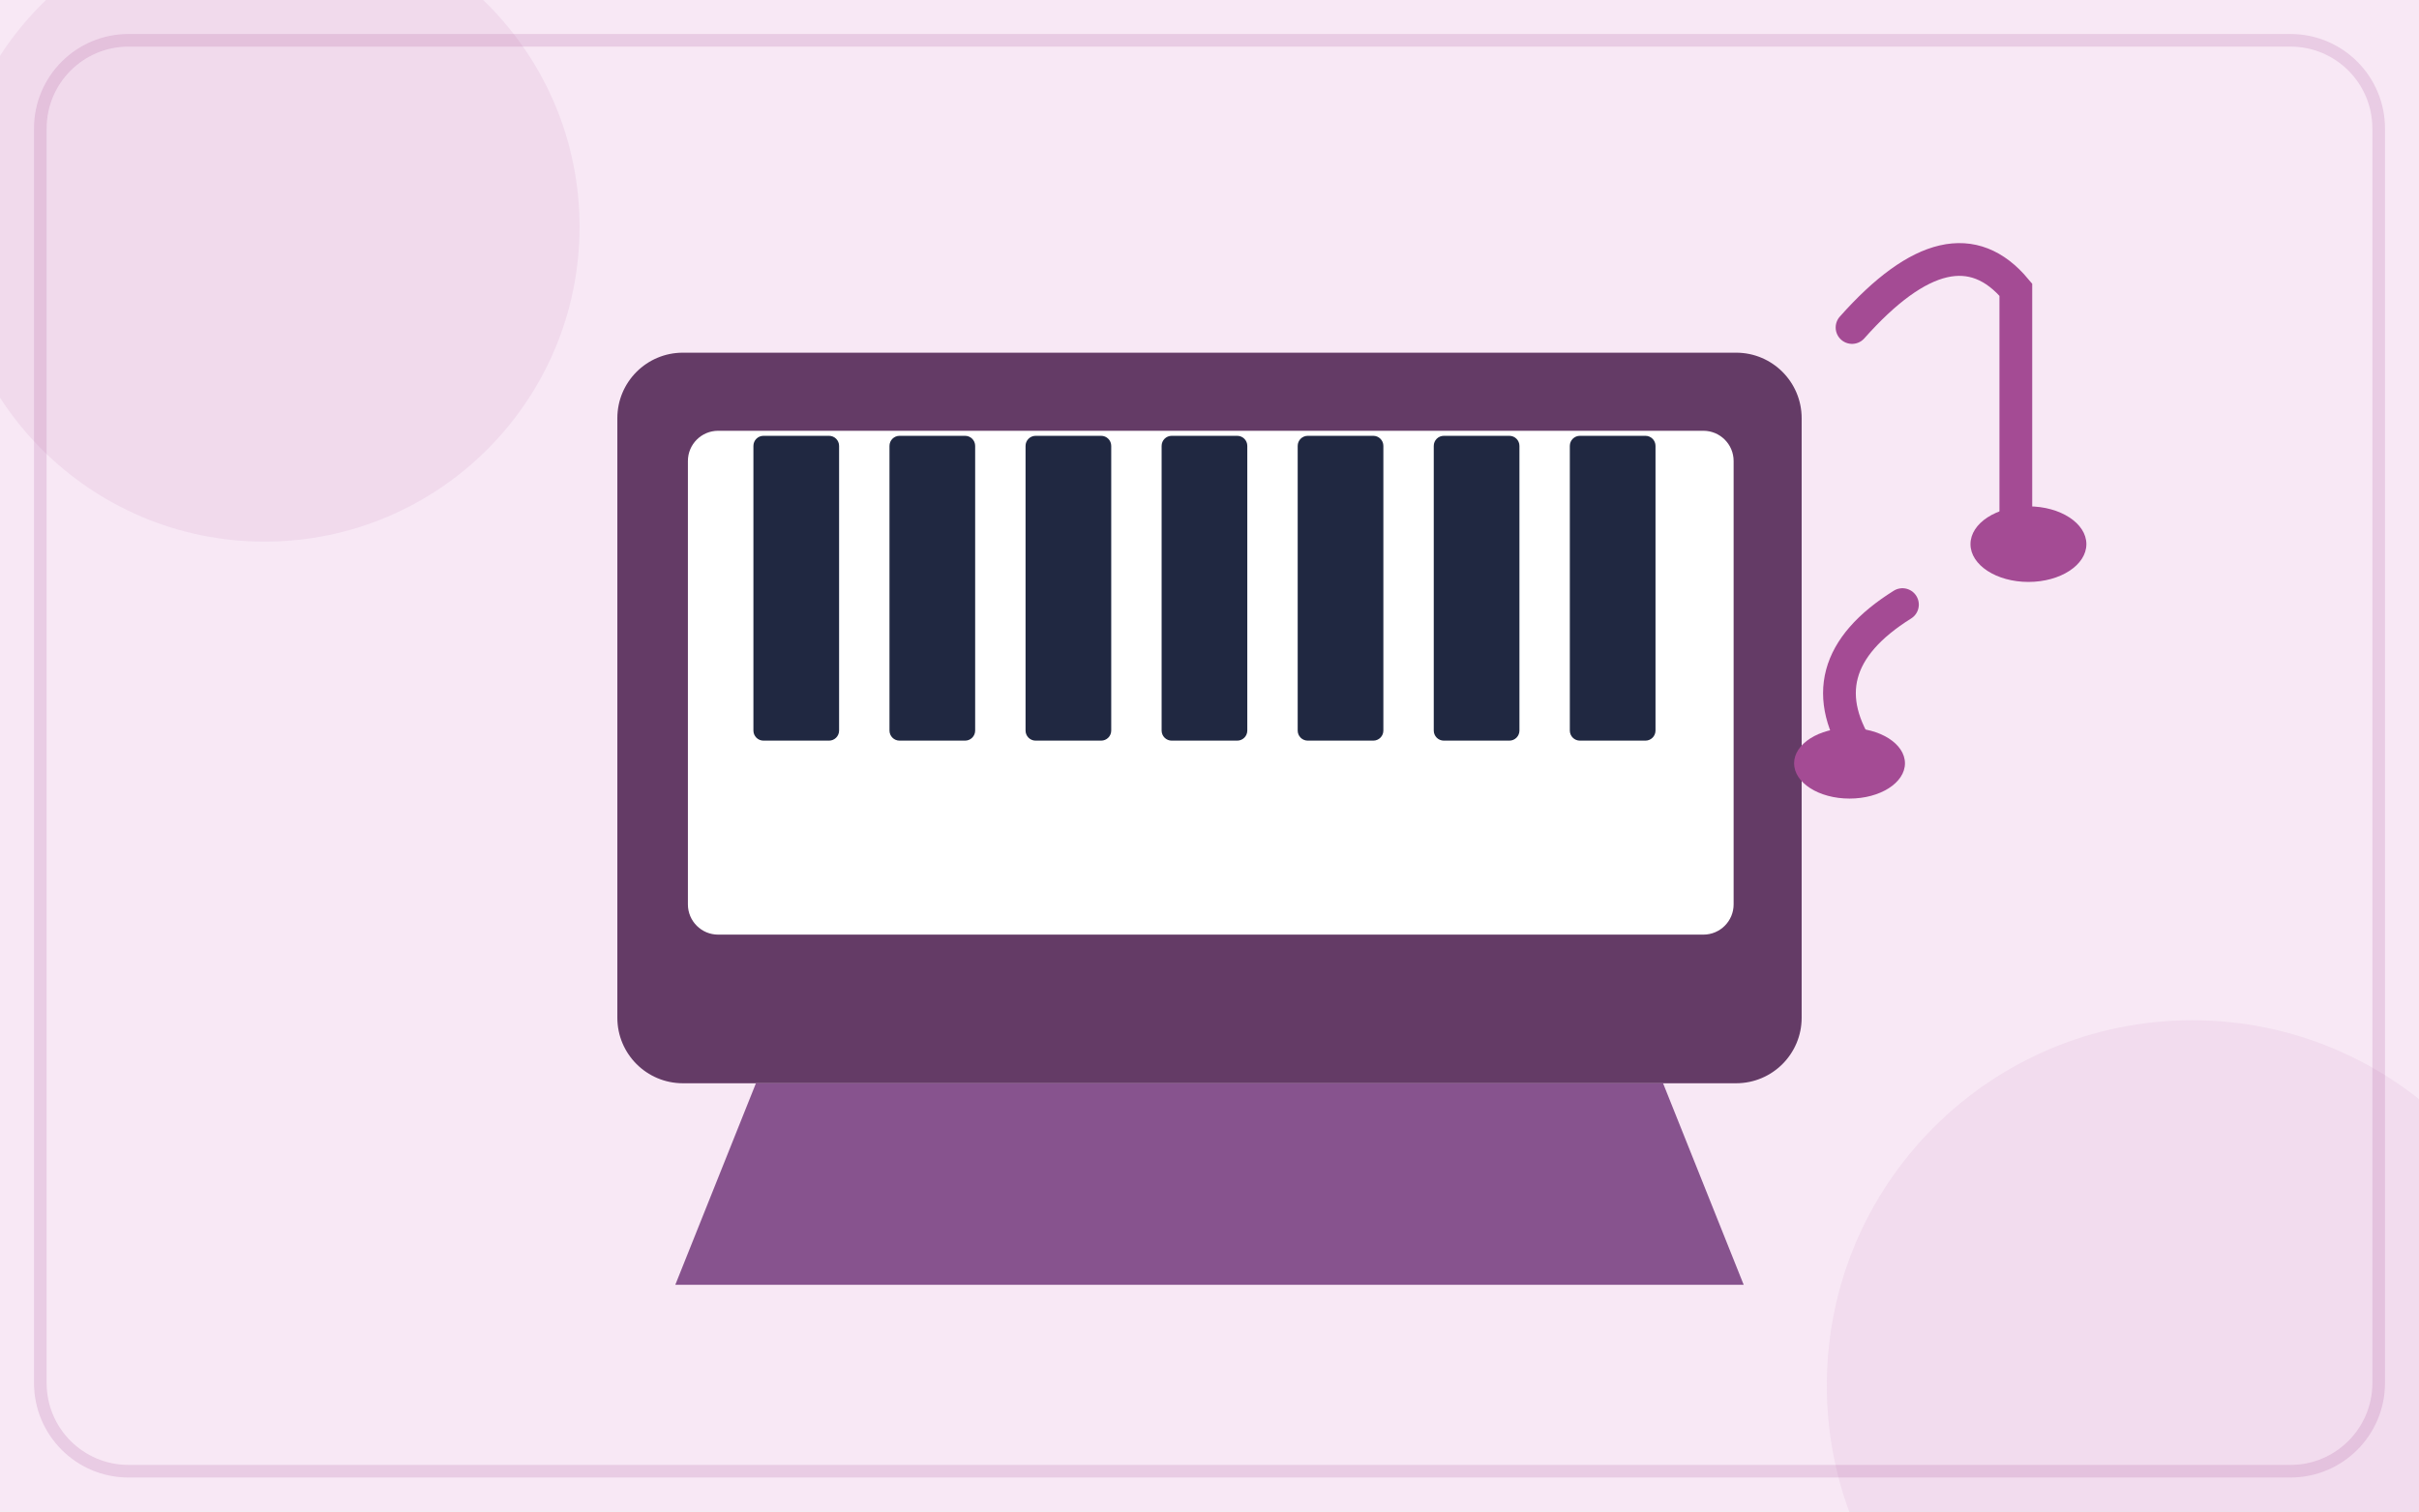
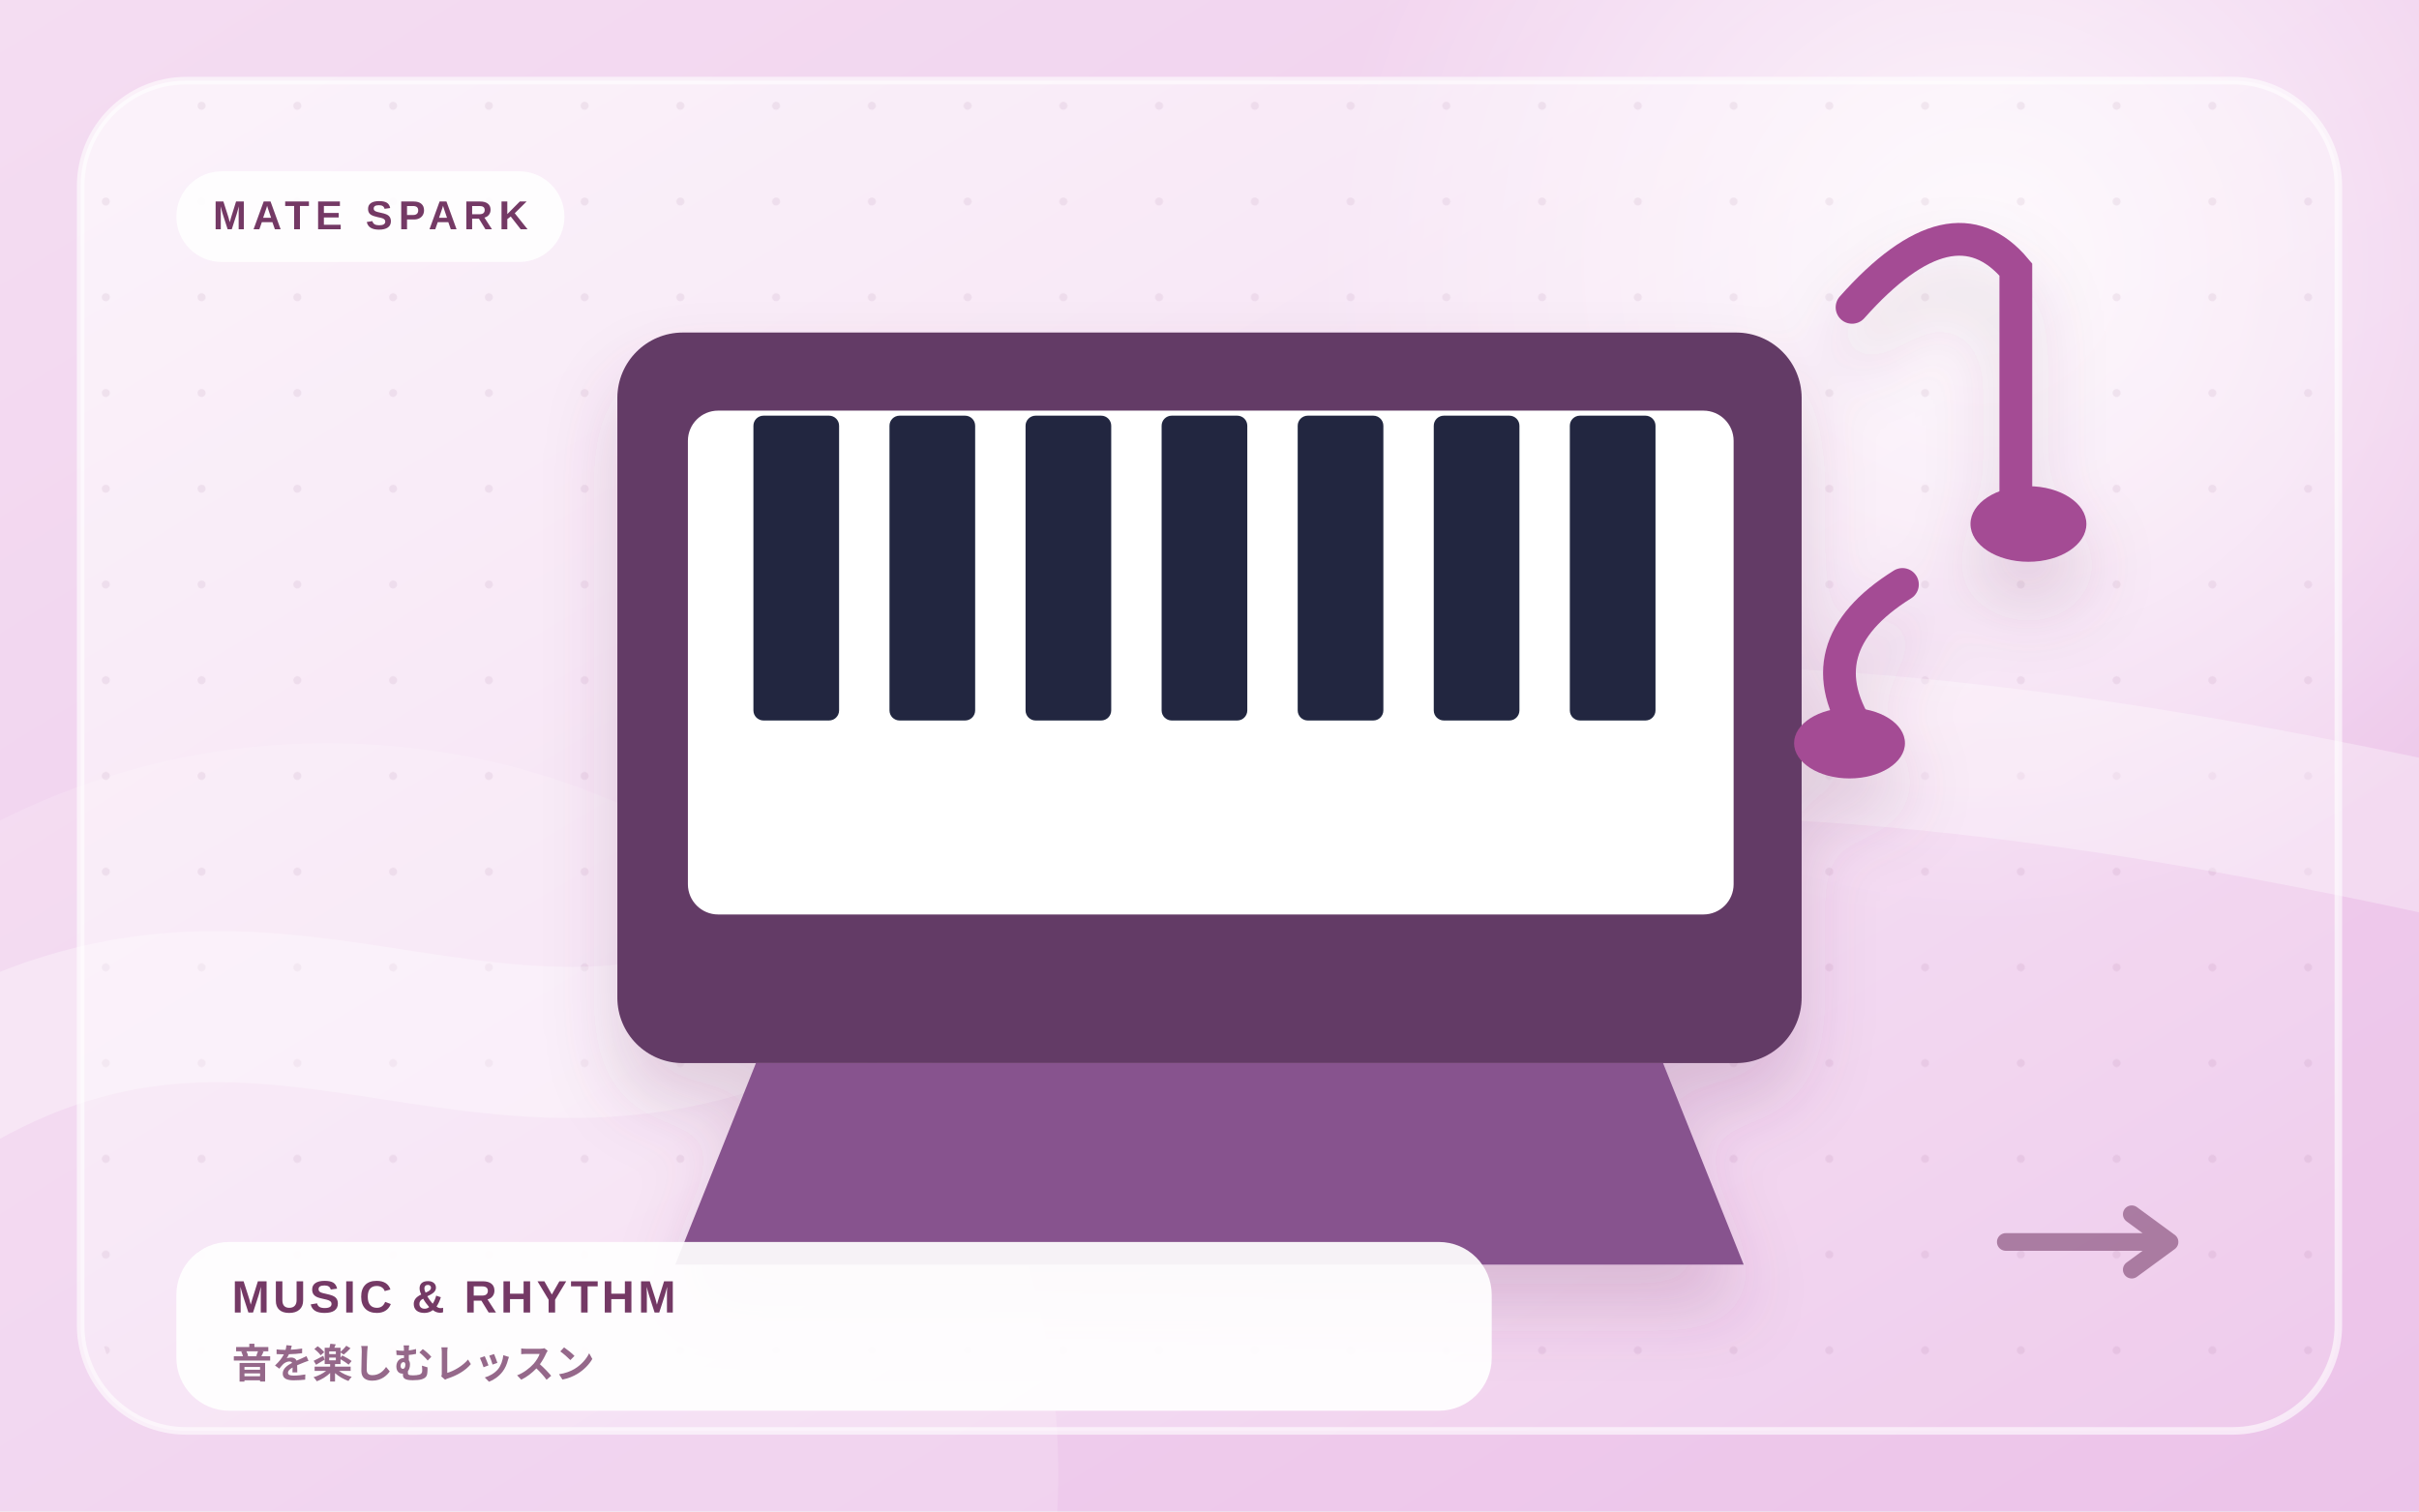
- <svg xmlns="http://www.w3.org/2000/svg" viewBox="0 0 960 600" role="img" aria-label="ピアノ・音楽のイメージ">
-   <rect width="960" height="600" fill="#f8e8f5" />
-   <circle cx="105" cy="90" r="125" fill="#a44b94" opacity=".09" />
-   <circle cx="870" cy="550" r="145" fill="#a44b94" opacity=".08" />
-   <rect x="245" y="140" width="470" height="290" rx="26" fill="#643b66" />
-   <rect x="273" y="171" width="415" height="200" rx="12" fill="#fff" />
-   <g fill="#202841">
-     <rect x="299" y="173" width="34" height="121" rx="4" />
-     <rect x="353" y="173" width="34" height="121" rx="4" />
-     <rect x="407" y="173" width="34" height="121" rx="4" />
-     <rect x="461" y="173" width="34" height="121" rx="4" />
-     <rect x="515" y="173" width="34" height="121" rx="4" />
-     <rect x="569" y="173" width="34" height="121" rx="4" />
-     <rect x="623" y="173" width="34" height="121" rx="4" />
+ <svg xmlns="http://www.w3.org/2000/svg" viewBox="0 0 960 600" role="img" aria-label="ピアノ・音楽のカテゴリーイメージ">
+   <defs>
+     <linearGradient id="bg" x1="0" y1="0" x2="1" y2="1">
+       <stop stop-color="#f4ddf2" />
+       <stop offset="1" stop-color="#ecc3e9" />
+     </linearGradient>
+     <radialGradient id="glow">
+       <stop stop-color="#fff" stop-opacity=".95" />
+       <stop offset="1" stop-color="#fff" stop-opacity="0" />
+     </radialGradient>
+     <linearGradient id="glass" x1="0" x2="1" y1="0" y2="1">
+       <stop stop-color="#fff" stop-opacity=".66" />
+       <stop offset="1" stop-color="#fff" stop-opacity=".1" />
+     </linearGradient>
+     <filter id="shadow" x="-35%" y="-35%" width="170%" height="170%">
+       <feDropShadow dx="0" dy="17" stdDeviation="14" flood-color="#743965" flood-opacity=".19" />
+     </filter>
+     <pattern id="dots" width="38" height="38" patternUnits="userSpaceOnUse">
+       <circle cx="4" cy="4" r="1.6" fill="#743965" opacity=".11" />
+     </pattern>
+   </defs>
+   <rect width="960" height="600" rx="0" fill="url(#bg)" />
+   <circle cx="786" cy="105" r="260" fill="url(#glow)" opacity=".85" />
+   <circle cx="130" cy="585" r="290" fill="#fff" opacity=".15" />
+   <rect x="32" y="32" width="896" height="536" rx="42" fill="url(#glass)" stroke="#fff" stroke-opacity=".6" stroke-width="3" />
+   <rect x="40" y="40" width="880" height="520" rx="35" fill="url(#dots)" opacity=".7" />
+   <path d="M-30 435 C 110 345, 195 465, 335 384 S 620 250, 1020 345" stroke="#fff" stroke-opacity=".32" stroke-width="60" fill="none" />
+   <g filter="url(#shadow)" transform="translate(0,-8)">
+     <rect x="245" y="140" width="470" height="290" rx="26" fill="#643b66" />
+     <rect x="273" y="171" width="415" height="200" rx="12" fill="#fff" />
+     <g fill="#202841">
+       <rect x="299" y="173" width="34" height="121" rx="4" />
+       <rect x="353" y="173" width="34" height="121" rx="4" />
+       <rect x="407" y="173" width="34" height="121" rx="4" />
+       <rect x="461" y="173" width="34" height="121" rx="4" />
+       <rect x="515" y="173" width="34" height="121" rx="4" />
+       <rect x="569" y="173" width="34" height="121" rx="4" />
+       <rect x="623" y="173" width="34" height="121" rx="4" />
+     </g>
+     <path d="M300 430h360l32 80H268z" fill="#87538e" />
+     <g stroke="#a44b94" stroke-width="13" fill="none" stroke-linecap="round">
+       <path d="M735 130q40-45 65-15v96" />
+       <path d="M755 240q-40 25-16 60" />
+     </g>
+     <g fill="#a44b94">
+       <ellipse cx="805" cy="216" rx="23" ry="15" />
+       <ellipse cx="734" cy="303" rx="22" ry="14" />
+     </g>
  </g>
-   <path d="M300 430h360l32 80H268z" fill="#87538e" />
-   <g stroke="#a44b94" stroke-width="13" fill="none" stroke-linecap="round">
-     <path d="M735 130q40-45 65-15v96" />
-     <path d="M755 240q-40 25-16 60" />
-   </g>
-   <g fill="#a44b94">
-     <ellipse cx="805" cy="216" rx="23" ry="15" />
-     <ellipse cx="734" cy="303" rx="22" ry="14" />
-   </g>
-   <rect x="16" y="16" width="928" height="568" rx="35" stroke="#a44b94" opacity=".18" stroke-width="5" fill="none" />
+   <rect x="70" y="68" width="154" height="36" rx="18" fill="#fff" opacity=".88" />
+   <text x="147" y="91" text-anchor="middle" fill="#743965" font-family="Arial,sans-serif" font-weight="800" font-size="16" letter-spacing="2.4">MATE SPARK</text>
+   <rect x="70" y="493" width="522" height="67" rx="21" fill="#fff" fill-opacity=".92" />
+   <text x="92" y="521" font-size="18" font-weight="800" fill="#743965" font-family="Arial,sans-serif" letter-spacing="1.4">MUSIC &amp; RHYTHM</text>
+   <text x="92" y="547" font-size="16" font-weight="600" fill="#743965" opacity=".76" font-family="Arial,sans-serif">音を楽しむレッスン</text>
+   <path d="M796 493h65m-15-11 15 11-15 11" fill="none" stroke="#743965" stroke-linecap="round" stroke-linejoin="round" stroke-width="7" opacity=".56" />
</svg>
